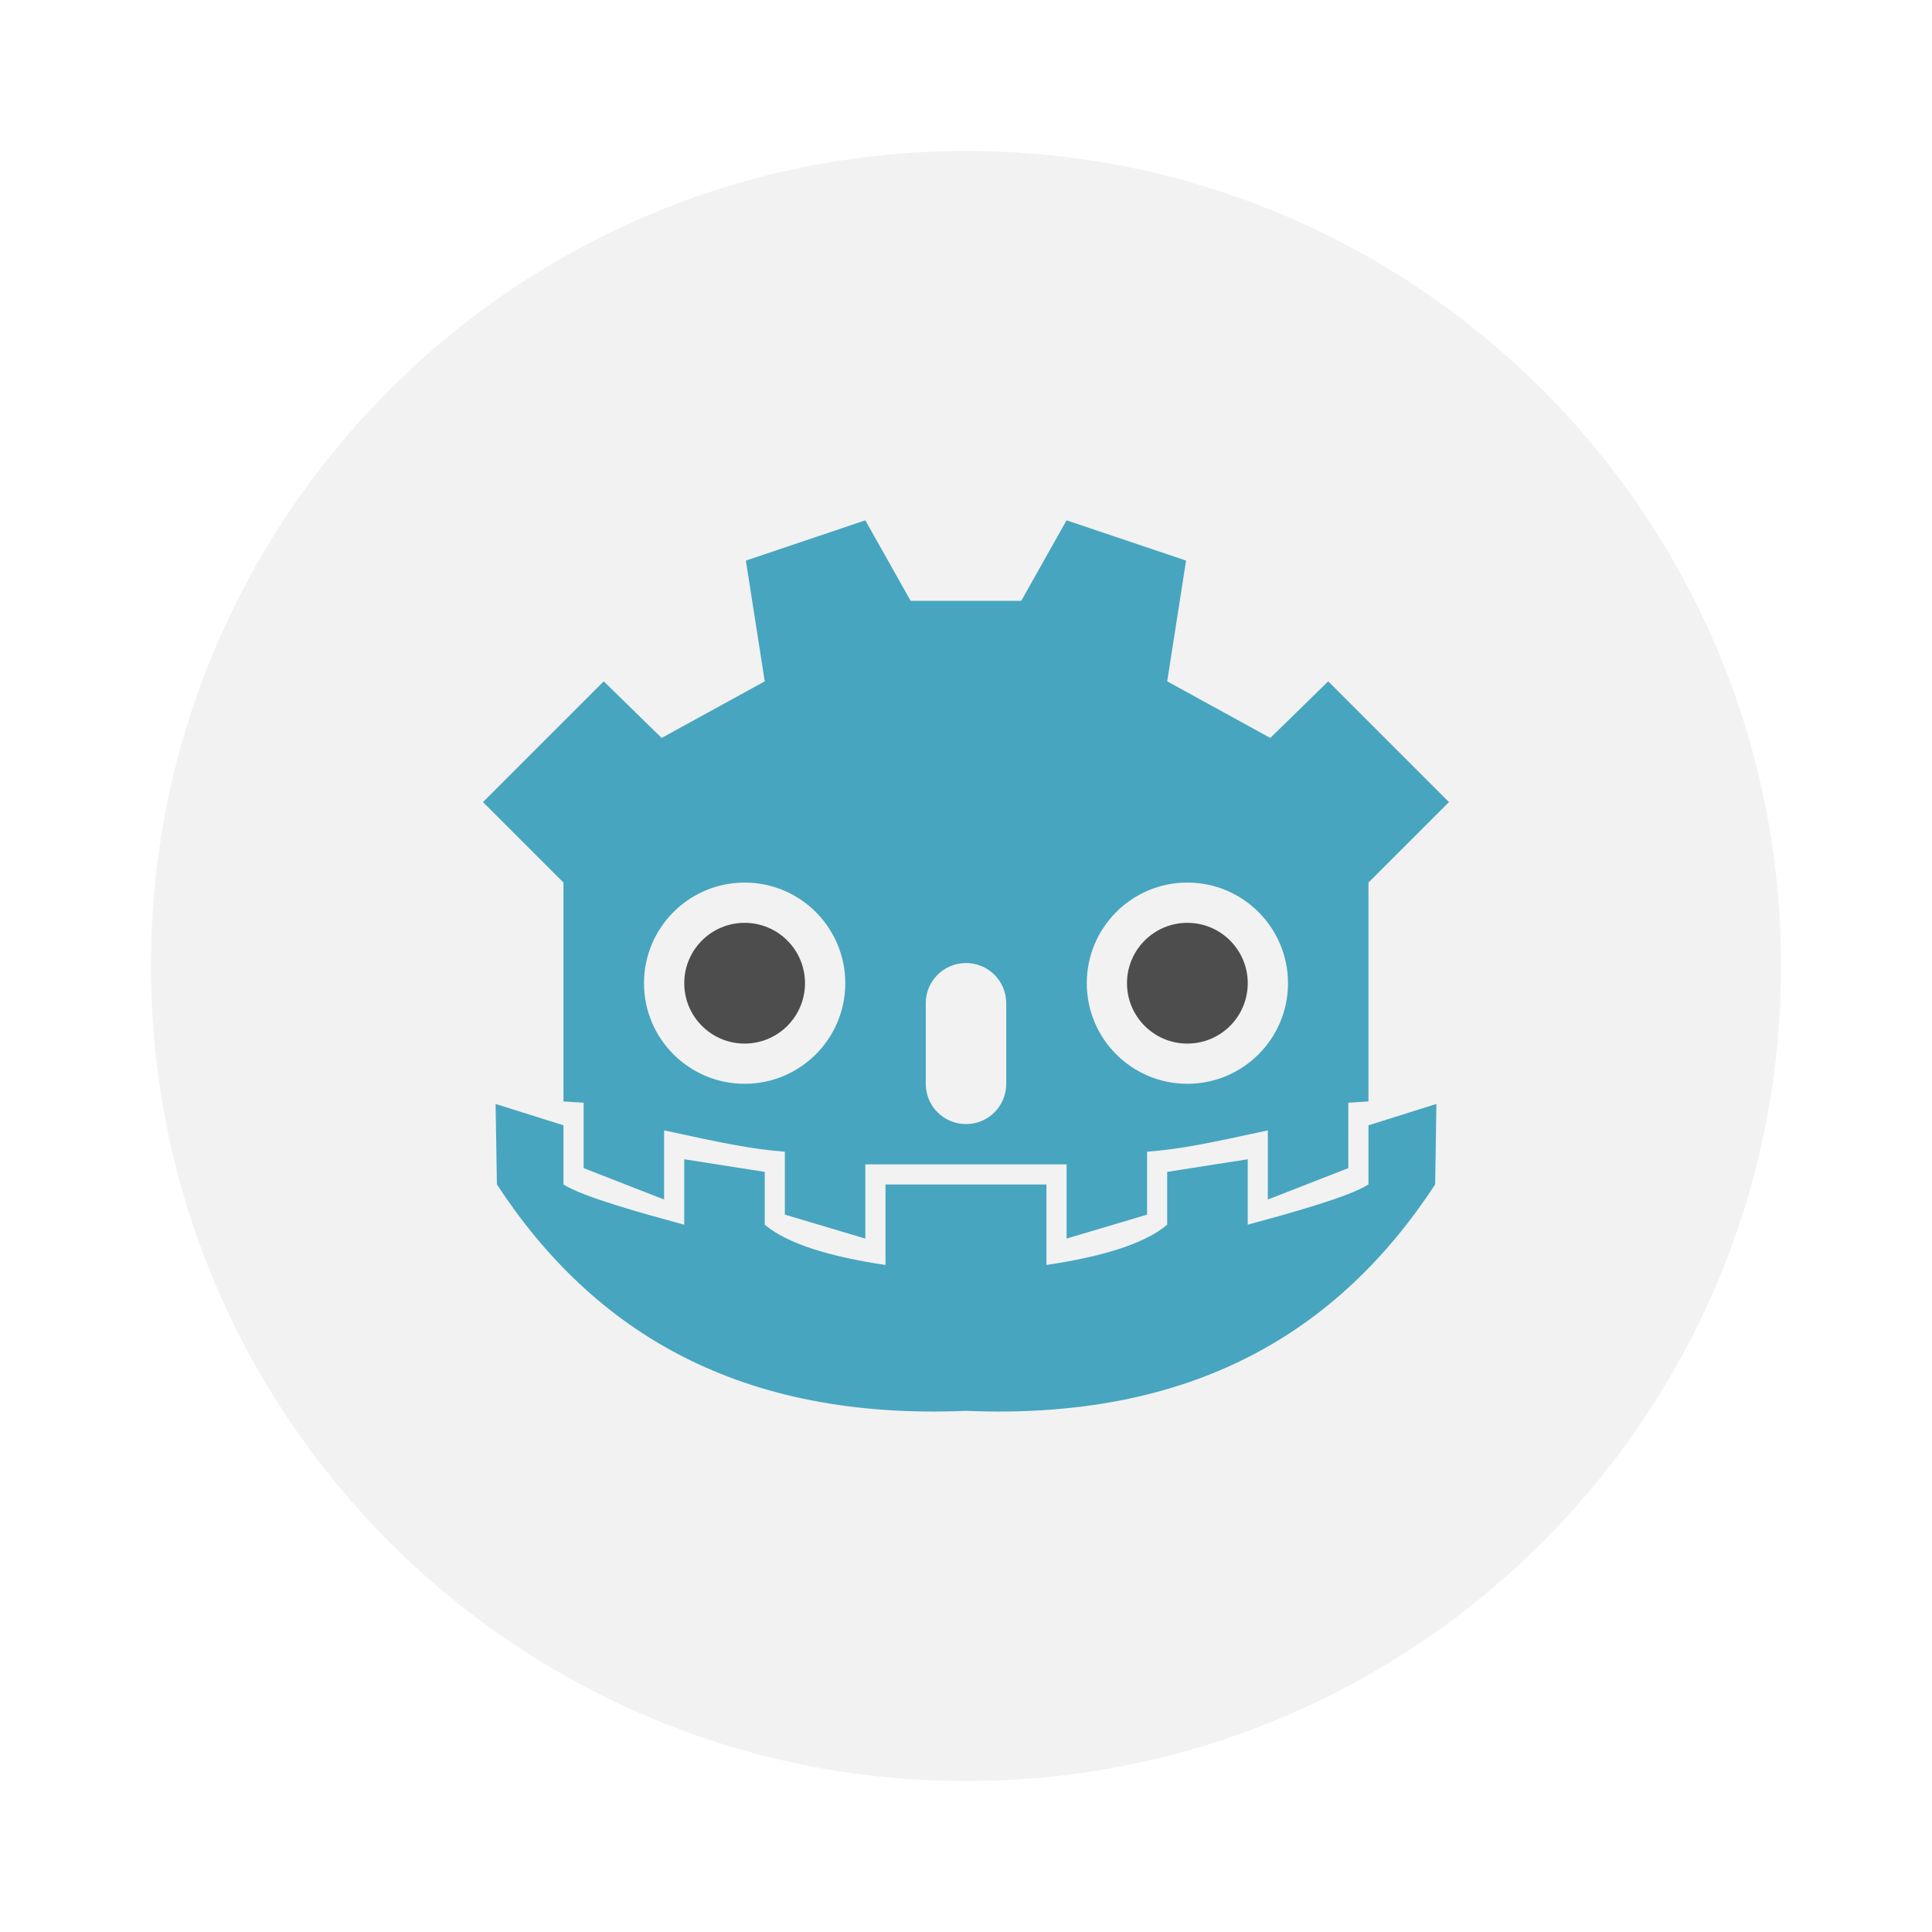
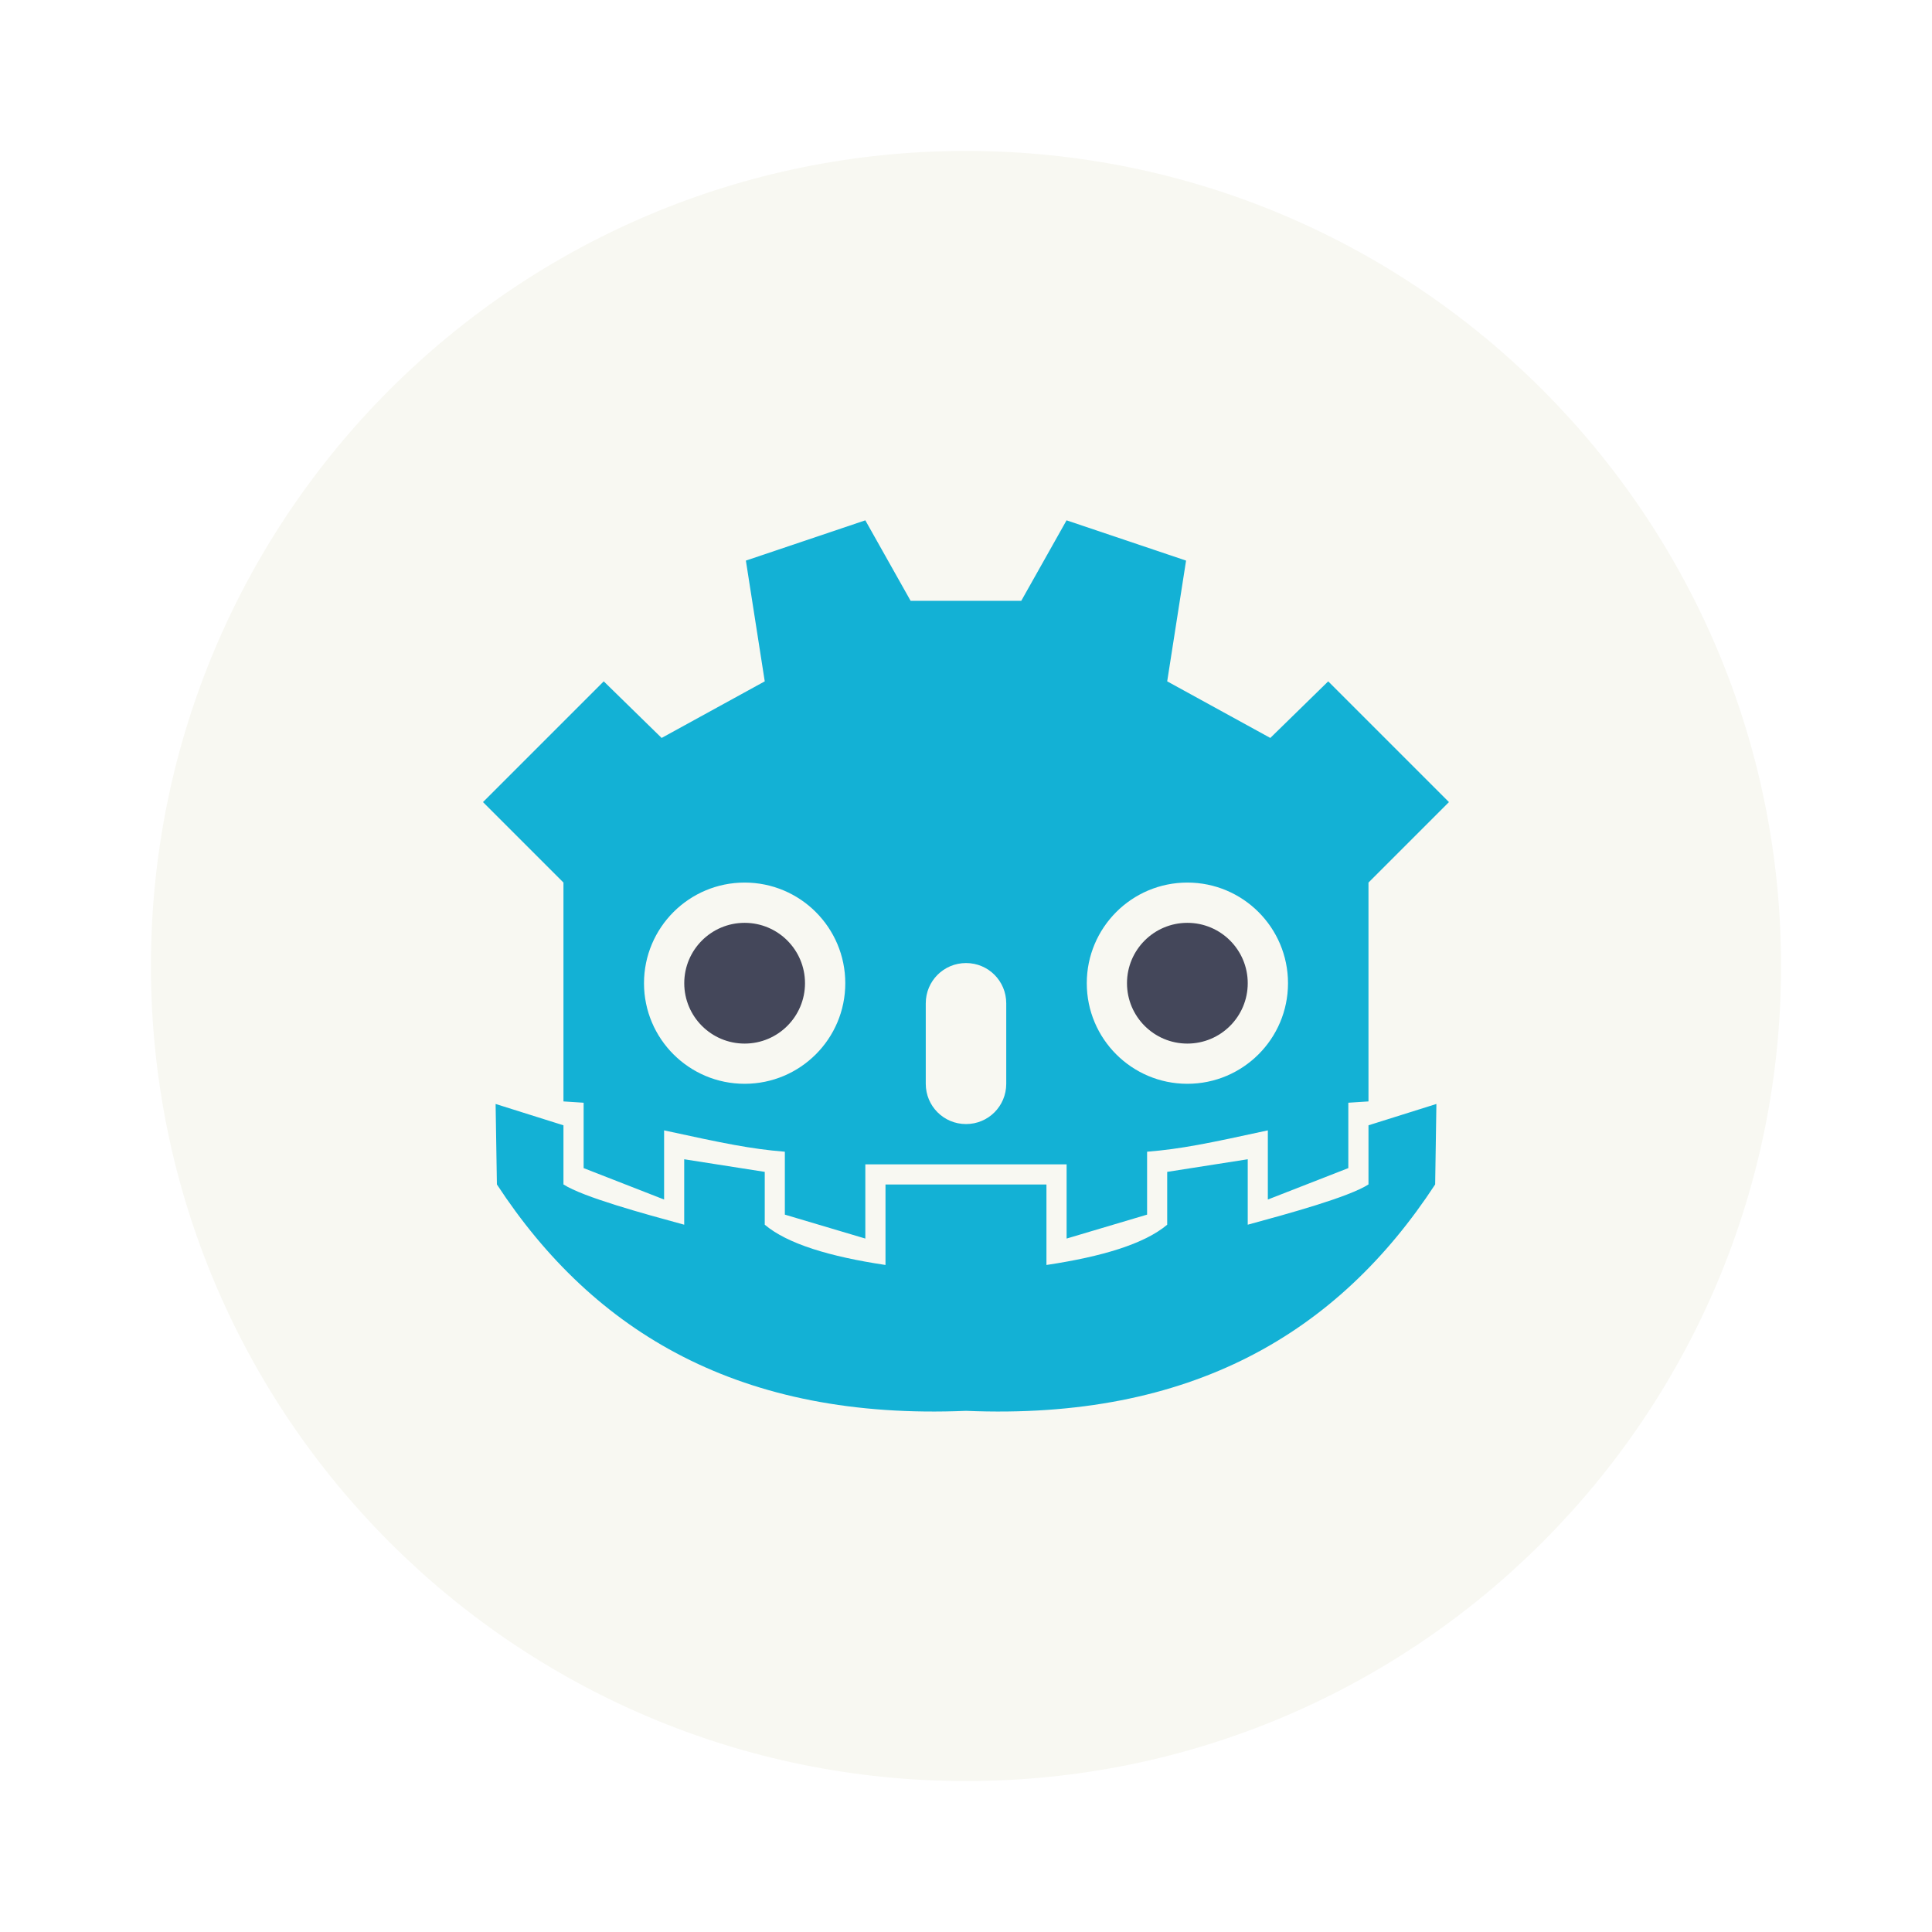
- <svg xmlns="http://www.w3.org/2000/svg" width="64" height="64" version="1.1">
-   <rect x="5" y="5" width="54" height="54" ry="27" fill="#f2f2f2" stroke-width=".91" />
-   <g transform="matrix(1.3333 0 0 1.3333 -5.6045 -26.215)" stroke-width=".75">
-     <path transform="matrix(.75 0 0 .75 4.2034 19.661)" d="m28.666 17.238-3.957 1.334 0.625 4-3.416 1.875-1.918-1.875-4 4 2.666 2.666v7.25l0.668 0.043v2.166l2.666 1.041v-2.291c1.98 0.431 2.872 0.616 4 0.707v2.084l2.666 0.793v-2.459h6.668v2.459l2.666-0.793v-2.084c1.128-0.091 2.02-0.276 4-0.707v2.291l2.666-1.041v-2.166l0.668-0.043v-7.25l2.666-2.666-4-4-1.918 1.875-3.416-1.875 0.625-4-3.959-1.334-1.5 2.666h-3.666l-1.5-2.666zm-3.998 12c1.841 0 3.334 1.493 3.334 3.334s-1.493 3.332-3.334 3.332-3.334-1.491-3.334-3.332 1.493-3.334 3.334-3.334zm14.666 0c1.841 0 3.334 1.493 3.334 3.334s-1.493 3.332-3.334 3.332-3.332-1.491-3.332-3.332 1.491-3.334 3.332-3.334zm-7.332 2.666c0.739 0 1.332 0.595 1.332 1.334v2.666c0 0.739-0.593 1.334-1.332 1.334s-1.334-0.595-1.334-1.334v-2.666c0-0.739 0.595-1.334 1.334-1.334zm-15.584 4.668 0.043 2.666c3.221 4.921 8.08 7.815 15.541 7.5 7.465 0.315 12.32-2.579 15.541-7.5l0.041-2.666-2.25 0.707v1.959c-0.652 0.42-2.667 0.971-4 1.334v-2.168l-2.668 0.418v1.75c-0.755 0.637-2.161 1.058-4 1.334v-2.666h-5.332v2.666c-1.839-0.276-3.245-0.697-4-1.334v-1.75l-2.668-0.418v2.168c-1.333-0.363-3.348-0.914-4-1.334v-1.959l-2.248-0.707z" fill="#47a5bf" />
-     <path d="m24.204 44.09a1.5 1.5 0 1 1-3 0 1.5 1.5 0 1 1 3 0z" fill="#4d4d4d" />
-     <path d="m35.204 44.09a1.5 1.5 0 1 1-3 0 1.5 1.5 0 1 1 3 0z" fill="#4d4d4d" />
+ <svg xmlns="http://www.w3.org/2000/svg" width="64" height="64" version="1.1" id="svg12">
+   <defs id="defs16" />
+   <rect x="5" y="5" width="54" height="54" ry="27" fill="#f8f8f2" stroke-width=".91" id="rect2" />
+   <g transform="matrix(1.3333 0 0 1.3333 -5.6045 -26.215)" stroke-width=".75" id="g10">
+     <path transform="matrix(.75 0 0 .75 4.2034 19.661)" d="m28.666 17.238-3.957 1.334 0.625 4-3.416 1.875-1.918-1.875-4 4 2.666 2.666v7.25l0.668 0.043v2.166l2.666 1.041v-2.291c1.98 0.431 2.872 0.616 4 0.707v2.084l2.666 0.793v-2.459h6.668v2.459l2.666-0.793v-2.084c1.128-0.091 2.02-0.276 4-0.707v2.291l2.666-1.041v-2.166l0.668-0.043v-7.25l2.666-2.666-4-4-1.918 1.875-3.416-1.875 0.625-4-3.959-1.334-1.5 2.666h-3.666l-1.5-2.666zm-3.998 12c1.841 0 3.334 1.493 3.334 3.334s-1.493 3.332-3.334 3.332-3.334-1.491-3.334-3.332 1.493-3.334 3.334-3.334zm14.666 0c1.841 0 3.334 1.493 3.334 3.334s-1.493 3.332-3.334 3.332-3.332-1.491-3.332-3.332 1.491-3.334 3.332-3.334zm-7.332 2.666c0.739 0 1.332 0.595 1.332 1.334v2.666c0 0.739-0.593 1.334-1.332 1.334s-1.334-0.595-1.334-1.334v-2.666c0-0.739 0.595-1.334 1.334-1.334zm-15.584 4.668 0.043 2.666c3.221 4.921 8.08 7.815 15.541 7.5 7.465 0.315 12.32-2.579 15.541-7.5l0.041-2.666-2.25 0.707v1.959c-0.652 0.42-2.667 0.971-4 1.334v-2.168l-2.668 0.418v1.75c-0.755 0.637-2.161 1.058-4 1.334v-2.666h-5.332v2.666c-1.839-0.276-3.245-0.697-4-1.334v-1.75l-2.668-0.418v2.168c-1.333-0.363-3.348-0.914-4-1.334v-1.959l-2.248-0.707z" fill="#47a5bf" id="path4" style="fill:#13b1d5" />
+     <path d="m24.204 44.09a1.5 1.5 0 1 1-3 0 1.5 1.5 0 1 1 3 0z" fill="#44475a" id="path6" />
+     <path d="m35.204 44.09a1.5 1.5 0 1 1-3 0 1.5 1.5 0 1 1 3 0z" fill="#44475a" id="path8" />
  </g>
</svg>
